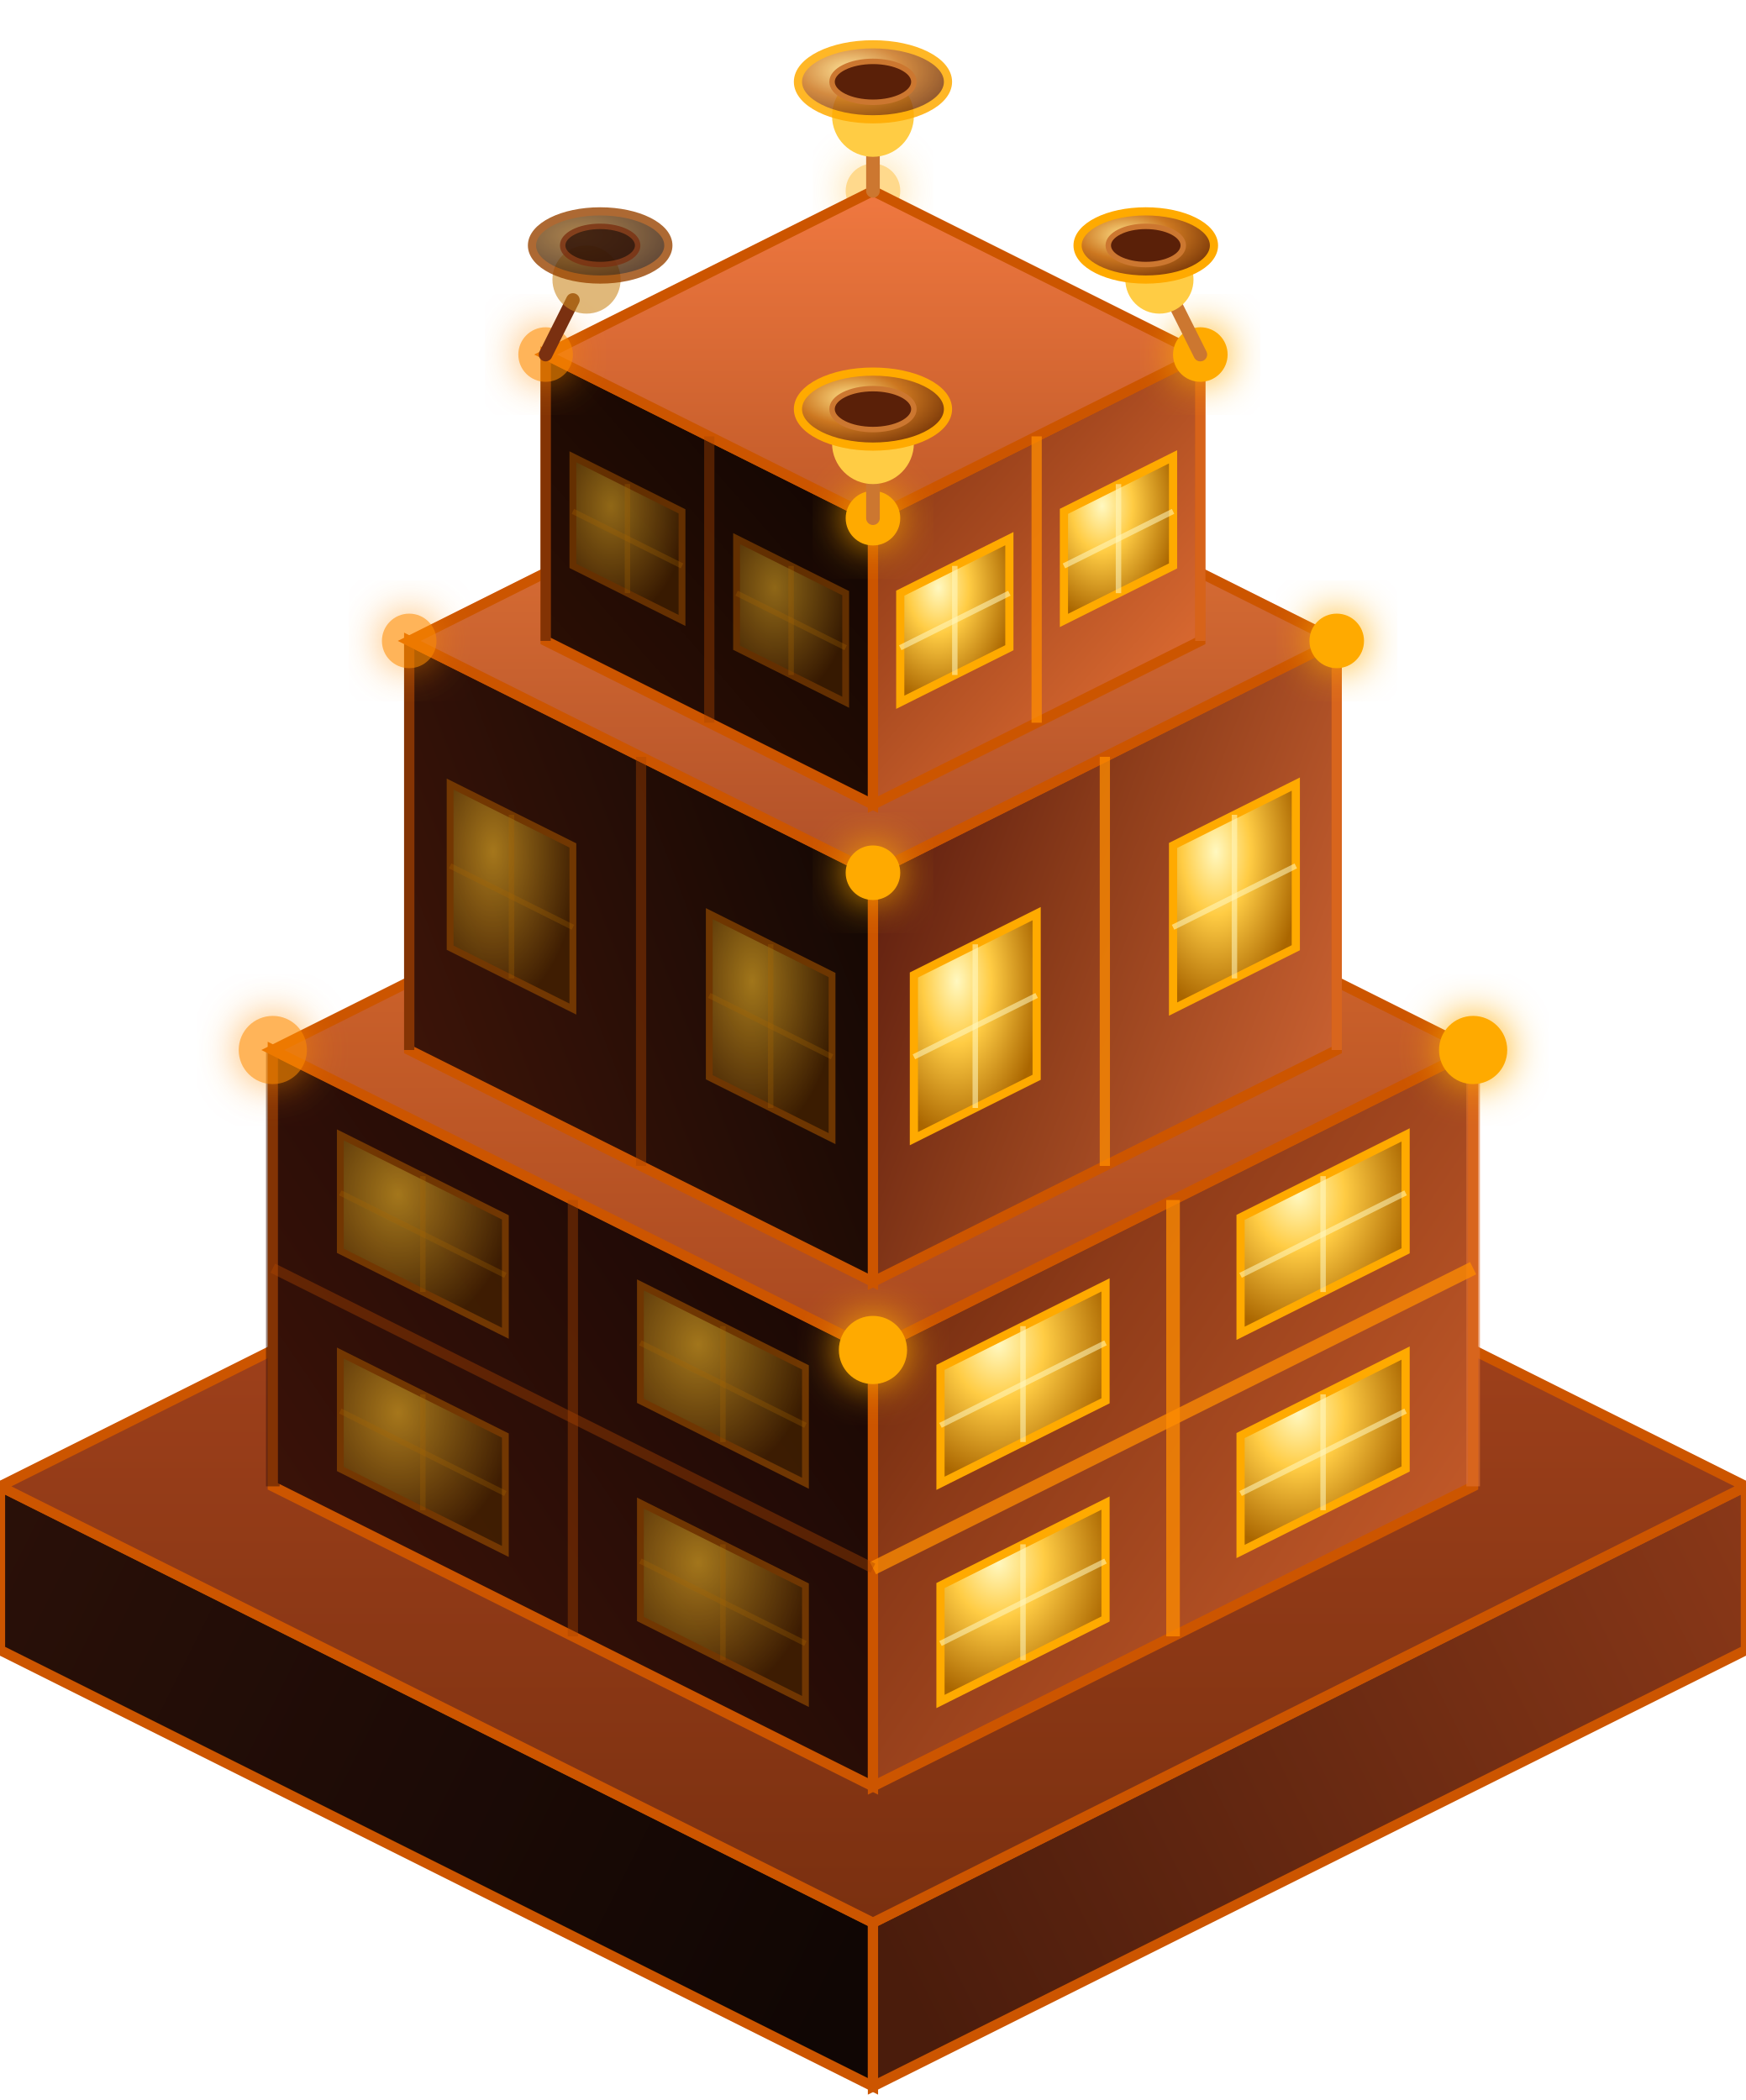
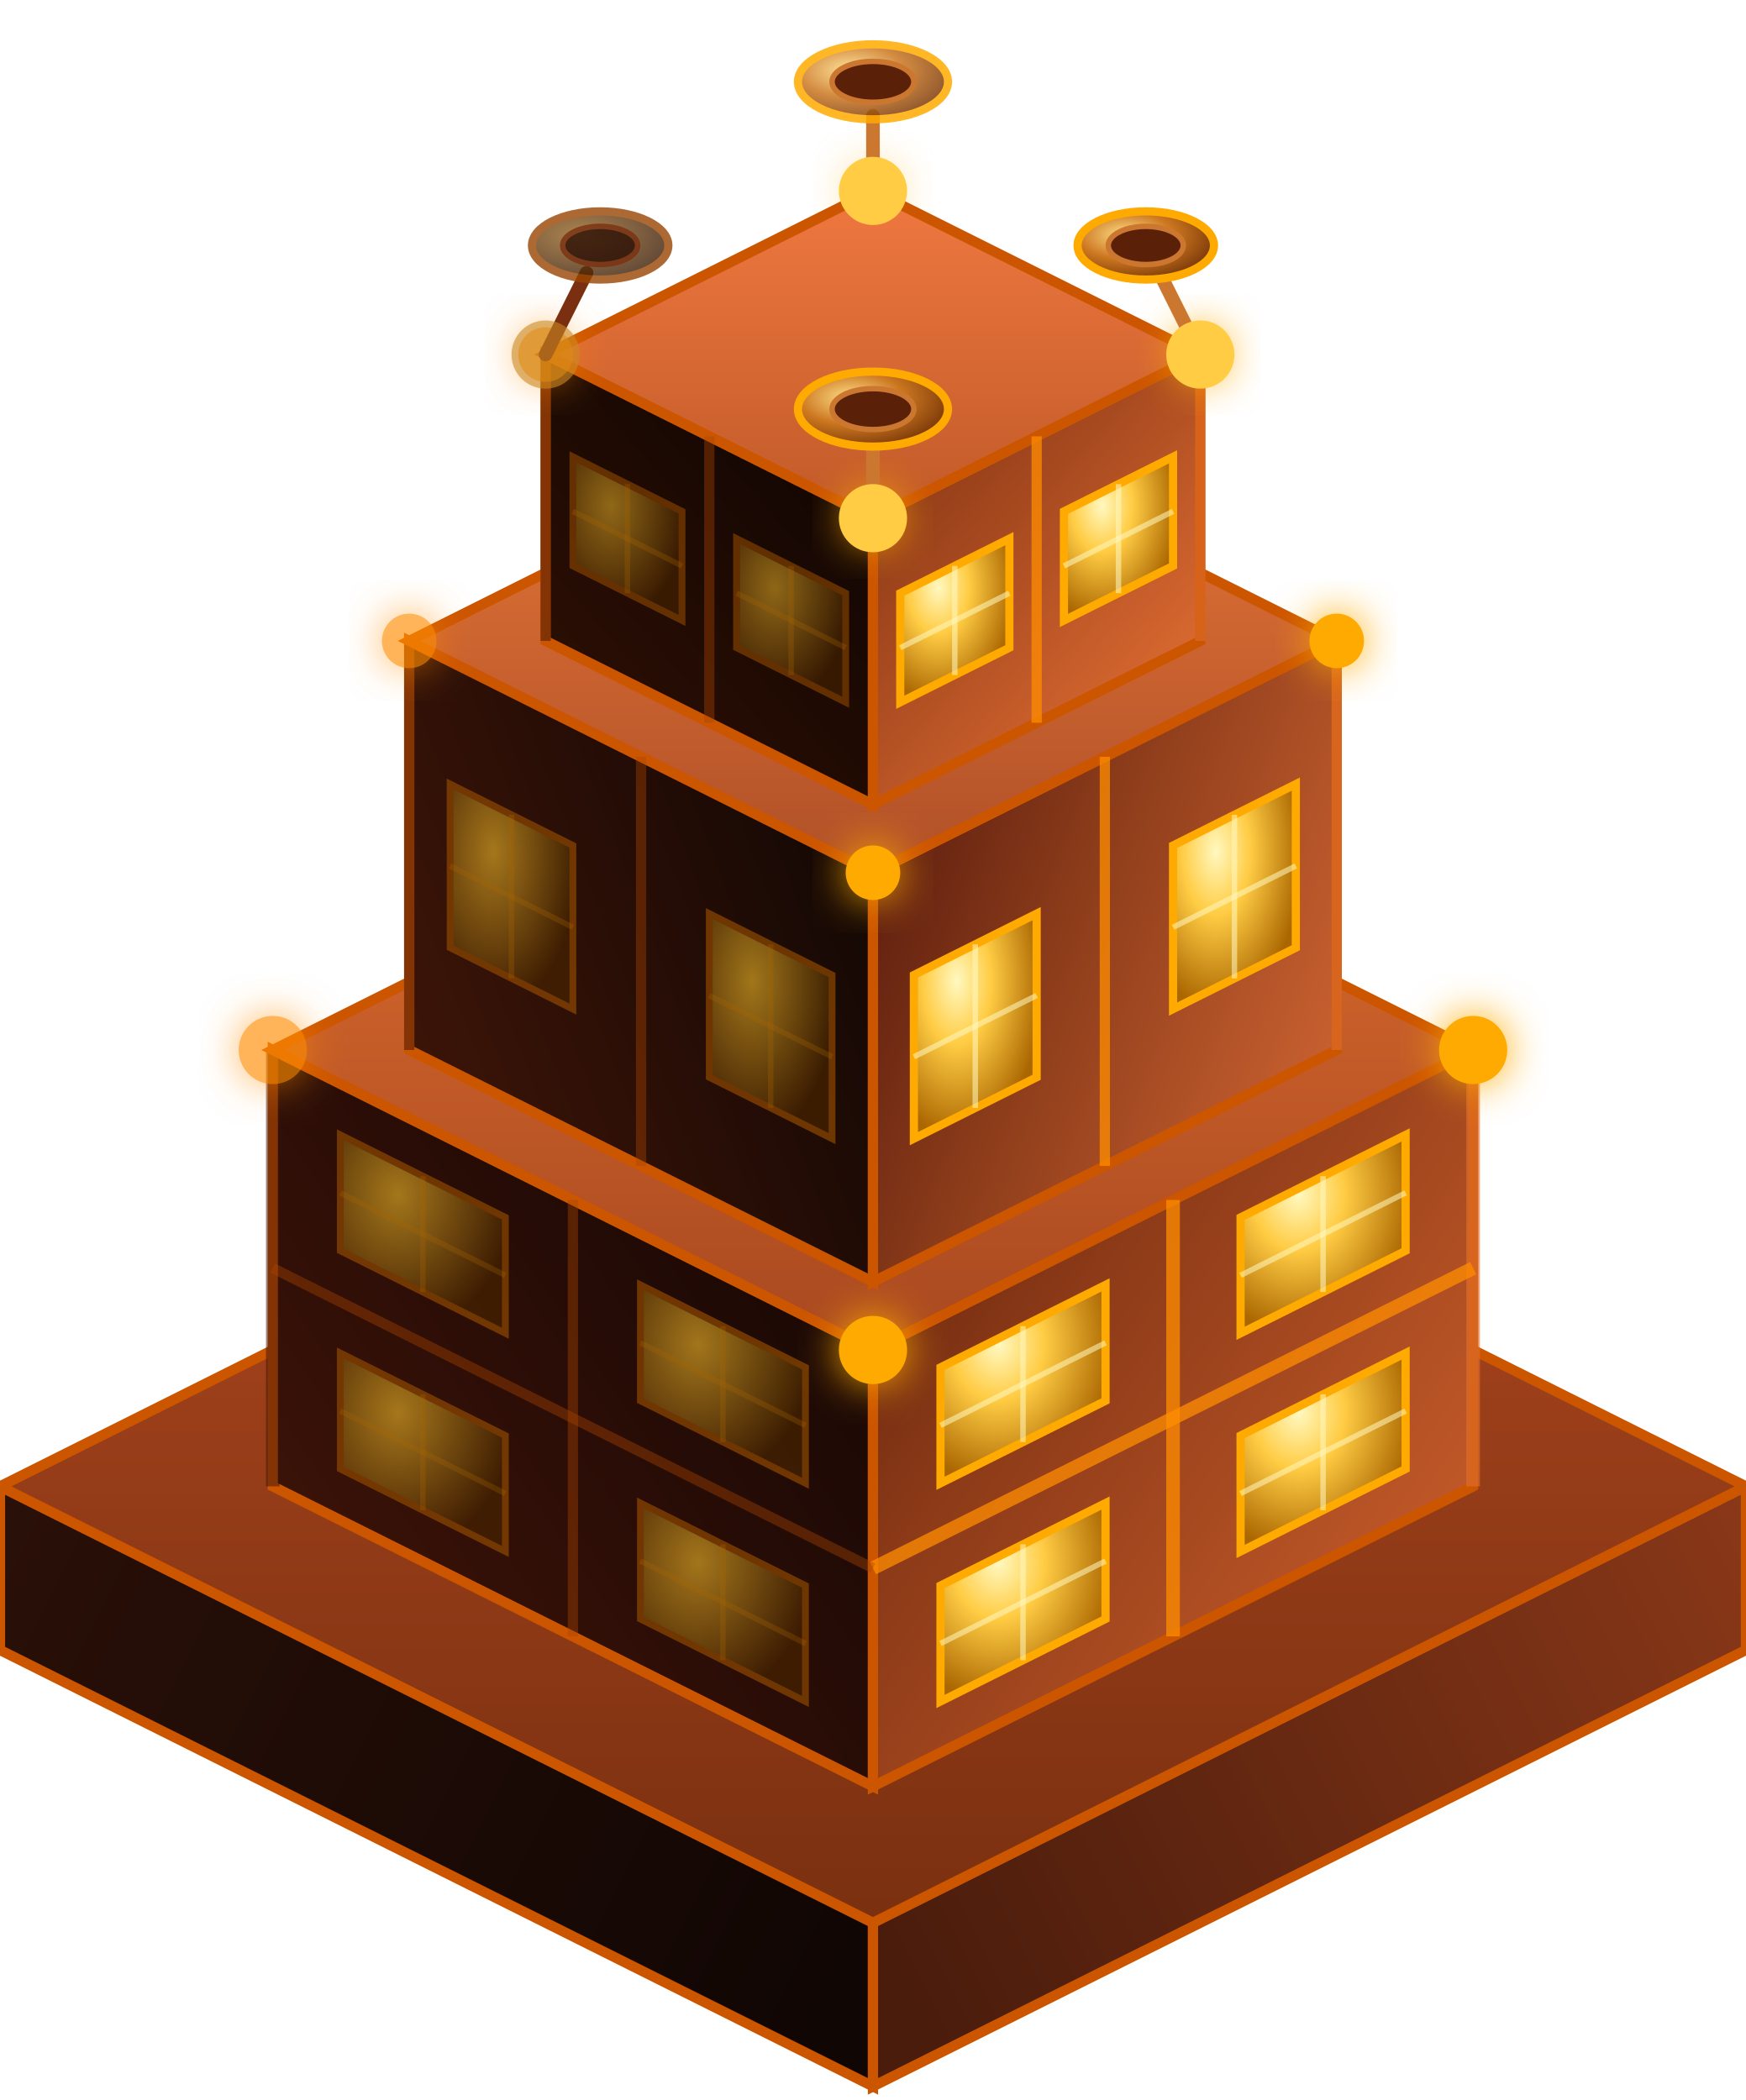
<svg xmlns="http://www.w3.org/2000/svg" viewBox="-128 -178 256 308" width="256" height="308">
  <defs>
    <linearGradient id="fR" gradientUnits="userSpaceOnUse" x1="128" y1="40" x2="0" y2="104">
      <stop offset="0%" stop-color="#8a3818" />
      <stop offset="100%" stop-color="#4a1c0c" />
    </linearGradient>
    <linearGradient id="fL" gradientUnits="userSpaceOnUse" x1="-128" y1="40" x2="0" y2="104">
      <stop offset="0%" stop-color="#2a1008" />
      <stop offset="100%" stop-color="#100604" />
    </linearGradient>
    <linearGradient id="fT" gradientUnits="userSpaceOnUse" x1="0" y1="-24" x2="0" y2="104">
      <stop offset="0%" stop-color="#b04820" />
      <stop offset="100%" stop-color="#7a3010" />
    </linearGradient>
    <linearGradient id="aR" gradientUnits="userSpaceOnUse" x1="88" y1="16" x2="0" y2="-44">
      <stop offset="0%" stop-color="#c05828" />
      <stop offset="60%" stop-color="#8c3a18" />
      <stop offset="100%" stop-color="#5c2008" />
    </linearGradient>
    <linearGradient id="aL" gradientUnits="userSpaceOnUse" x1="-88" y1="16" x2="0" y2="-44">
      <stop offset="0%" stop-color="#3a1208" />
      <stop offset="100%" stop-color="#120604" />
    </linearGradient>
    <linearGradient id="aT" gradientUnits="userSpaceOnUse" x1="0" y1="-92" x2="0" y2="-4">
      <stop offset="0%" stop-color="#e07030" />
      <stop offset="100%" stop-color="#a84820" />
    </linearGradient>
    <radialGradient id="winW" cx="35%" cy="30%" r="70%">
      <stop offset="0%" stop-color="#fff8c0" />
      <stop offset="40%" stop-color="#ffcc44" />
      <stop offset="100%" stop-color="#aa6600" />
    </radialGradient>
    <radialGradient id="winD" cx="35%" cy="30%" r="70%">
      <stop offset="0%" stop-color="#cc9922" />
      <stop offset="100%" stop-color="#442200" />
    </radialGradient>
    <linearGradient id="cR" gradientUnits="userSpaceOnUse" x1="48" y1="-24" x2="0" y2="-66">
      <stop offset="0%" stop-color="#d86830" />
      <stop offset="50%" stop-color="#a84a20" />
      <stop offset="100%" stop-color="#7c3010" />
    </linearGradient>
    <linearGradient id="cL" gradientUnits="userSpaceOnUse" x1="-48" y1="-24" x2="0" y2="-66">
      <stop offset="0%" stop-color="#2a0e04" />
      <stop offset="100%" stop-color="#0c0402" />
    </linearGradient>
    <linearGradient id="cT" gradientUnits="userSpaceOnUse" x1="0" y1="-90" x2="0" y2="-42">
      <stop offset="0%" stop-color="#f07840" />
      <stop offset="100%" stop-color="#c05a28" />
    </linearGradient>
    <radialGradient id="dishAmber" cx="35%" cy="35%" r="70%">
      <stop offset="0%" stop-color="#ffe088" />
      <stop offset="50%" stop-color="#cc7720" />
      <stop offset="100%" stop-color="#7a3808" />
    </radialGradient>
    <radialGradient id="dishAmberD" cx="35%" cy="35%" r="70%">
      <stop offset="0%" stop-color="#996622" />
      <stop offset="100%" stop-color="#3a1a04" />
    </radialGradient>
    <linearGradient id="bR" gradientUnits="userSpaceOnUse" x1="68" y1="-34" x2="0" y2="-60">
      <stop offset="0%" stop-color="#c86030" />
      <stop offset="60%" stop-color="#8c3c1a" />
      <stop offset="100%" stop-color="#602010" />
    </linearGradient>
    <linearGradient id="bL" gradientUnits="userSpaceOnUse" x1="-68" y1="-34" x2="0" y2="-60">
      <stop offset="0%" stop-color="#3c1408" />
      <stop offset="100%" stop-color="#140804" />
    </linearGradient>
    <linearGradient id="bT" gradientUnits="userSpaceOnUse" x1="0" y1="-128" x2="0" y2="-60">
      <stop offset="0%" stop-color="#e87838" />
      <stop offset="100%" stop-color="#b05028" />
    </linearGradient>
    <filter id="glow" x="-60%" y="-60%" width="220%" height="220%">
      <feGaussianBlur stdDeviation="3" result="blur" />
      <feMerge>
        <feMergeNode in="blur" />
        <feMergeNode in="SourceGraphic" />
      </feMerge>
    </filter>
  </defs>
  <polygon points="-128,64 0,128 0,104 -128,40" fill="url(#fL)" stroke="#cc5500" stroke-width="1.5" />
  <polygon points="128,64 0,128 0,104 128,40" fill="url(#fR)" stroke="#cc5500" stroke-width="1.5" />
  <polygon points="0,-24 128,40 0,104 -128,40" fill="url(#fT)" stroke="#cc5500" stroke-width="1.5" />
  <g transform="translate(0, 24)">
    <polygon points="-88,16 0,60 0,-4 -88,-48" fill="url(#aL)" stroke="#cc5500" stroke-width="1.5" />
    <line x1="-88" y1="16" x2="-88" y2="-48" stroke="#3a1208" stroke-width="2" opacity="0.5" />
    <polygon points="-78.1,13.45 -53.9,25.55 -53.9,8.55 -78.1,-3.55" fill="url(#winD)" stroke="#884400" stroke-width="1" opacity="0.75" />
    <line x1="-66" y1="2.5" x2="-66" y2="19.5" stroke="#aa6600" stroke-width="0.8" opacity="0.28" />
    <line x1="-78.1" y1="4.95" x2="-53.9" y2="17.05" stroke="#aa6600" stroke-width="0.8" opacity="0.28" />
    <polygon points="-34.1,35.45 -9.9,47.55 -9.9,30.55 -34.1,18.45" fill="url(#winD)" stroke="#884400" stroke-width="1" opacity="0.75" />
    <line x1="-22" y1="24.5" x2="-22" y2="41.5" stroke="#aa6600" stroke-width="0.8" opacity="0.28" />
    <line x1="-34.1" y1="26.95" x2="-9.9" y2="39.05" stroke="#aa6600" stroke-width="0.8" opacity="0.28" />
    <polygon points="-78.1,-18.55 -53.9,-6.45 -53.9,-23.45 -78.1,-35.55" fill="url(#winD)" stroke="#884400" stroke-width="1" opacity="0.75" />
    <line x1="-66" y1="-29.5" x2="-66" y2="-12.5" stroke="#aa6600" stroke-width="0.8" opacity="0.28" />
    <line x1="-78.1" y1="-27.05" x2="-53.9" y2="-14.95" stroke="#aa6600" stroke-width="0.8" opacity="0.28" />
    <polygon points="-34.1,3.45 -9.9,15.55 -9.9,-1.45 -34.1,-13.55" fill="url(#winD)" stroke="#884400" stroke-width="1" opacity="0.75" />
    <line x1="-22" y1="-7.5" x2="-22" y2="9.5" stroke="#aa6600" stroke-width="0.8" opacity="0.28" />
    <line x1="-34.1" y1="-5.05" x2="-9.9" y2="7.05" stroke="#aa6600" stroke-width="0.8" opacity="0.28" />
    <polygon points="88,16 0,60 0,-4 88,-48" fill="url(#aR)" stroke="#cc5500" stroke-width="1.5" />
    <line x1="88" y1="16" x2="88" y2="-48" stroke="#e07030" stroke-width="2" opacity="0.6" />
    <polygon points="78.1,13.45 53.9,25.55 53.9,8.55 78.1,-3.55" fill="url(#winW)" stroke="#ffaa00" stroke-width="1.2" />
    <line x1="66" y1="2.5" x2="66" y2="19.5" stroke="#fff8c0" stroke-width="0.8" opacity="0.55" />
    <line x1="78.1" y1="4.95" x2="53.9" y2="17.05" stroke="#fff8c0" stroke-width="0.8" opacity="0.55" />
    <polygon points="34.1,35.45 9.9,47.55 9.9,30.55 34.1,18.45" fill="url(#winW)" stroke="#ffaa00" stroke-width="1.2" />
    <line x1="22" y1="24.5" x2="22" y2="41.5" stroke="#fff8c0" stroke-width="0.8" opacity="0.55" />
    <line x1="34.1" y1="26.95" x2="9.9" y2="39.05" stroke="#fff8c0" stroke-width="0.8" opacity="0.55" />
    <polygon points="78.1,-18.55 53.9,-6.45 53.9,-23.45 78.1,-35.55" fill="url(#winW)" stroke="#ffaa00" stroke-width="1.2" />
    <line x1="66" y1="-29.5" x2="66" y2="-12.5" stroke="#fff8c0" stroke-width="0.8" opacity="0.55" />
    <line x1="78.1" y1="-27.05" x2="53.9" y2="-14.95" stroke="#fff8c0" stroke-width="0.8" opacity="0.55" />
    <polygon points="34.1,3.45 9.9,15.55 9.9,-1.45 34.1,-13.55" fill="url(#winW)" stroke="#ffaa00" stroke-width="1.2" />
    <line x1="22" y1="-7.5" x2="22" y2="9.5" stroke="#fff8c0" stroke-width="0.8" opacity="0.55" />
    <line x1="34.1" y1="-5.05" x2="9.9" y2="7.05" stroke="#fff8c0" stroke-width="0.8" opacity="0.55" />
    <polygon points="0,-92 88,-48 0,-4 -88,-48" fill="url(#aT)" stroke="#cc5500" stroke-width="1.5" />
    <line x1="44" y1="-26" x2="44" y2="38" stroke="#ff8c00" stroke-width="2" opacity="0.75" />
    <line x1="-44" y1="-26" x2="-44" y2="38" stroke="#aa4400" stroke-width="1.5" opacity="0.4" />
    <line x1="88" y1="-16" x2="0" y2="28" stroke="#ff8c00" stroke-width="2" opacity="0.75" />
    <line x1="0" y1="28" x2="-88" y2="-16" stroke="#aa4400" stroke-width="1.5" opacity="0.4" />
    <circle cx="88" cy="-48" r="5" fill="#ffaa00" filter="url(#glow)" />
    <circle cx="-88" cy="-48" r="5" fill="#ff8c00" filter="url(#glow)" opacity="0.65" />
    <circle cx="0" cy="-4" r="5" fill="#ffaa00" filter="url(#glow)" />
  </g>
  <g transform="translate(0, 10)">
    <polygon points="-68,-34 0,0 0,-60 -68,-94" fill="url(#bL)" stroke="#cc5500" stroke-width="1.5" />
    <line x1="-68" y1="-34" x2="-68" y2="-94" stroke="#3c1408" stroke-width="1.5" opacity="0.5" />
    <polygon points="-44,-40 -62,-49 -62,-73 -44,-64" fill="url(#winD)" stroke="#884400" stroke-width="1" opacity="0.75" />
    <line x1="-53" y1="-44.5" x2="-53" y2="-68.5" stroke="#aa6600" stroke-width="0.8" opacity="0.28" />
    <line x1="-44" y1="-52" x2="-62" y2="-61" stroke="#aa6600" stroke-width="0.8" opacity="0.28" />
    <polygon points="-6,-21 -24,-30 -24,-54 -6,-45" fill="url(#winD)" stroke="#884400" stroke-width="1" opacity="0.75" />
    <line x1="-15" y1="-25.5" x2="-15" y2="-49.5" stroke="#aa6600" stroke-width="0.8" opacity="0.28" />
    <line x1="-6" y1="-33" x2="-24" y2="-42" stroke="#aa6600" stroke-width="0.8" opacity="0.28" />
    <polygon points="68,-34 0,0 0,-60 68,-94" fill="url(#bR)" stroke="#cc5500" stroke-width="1.5" />
    <line x1="68" y1="-34" x2="68" y2="-94" stroke="#e07030" stroke-width="1.5" opacity="0.6" />
    <polygon points="44,-40 62,-49 62,-73 44,-64" fill="url(#winW)" stroke="#ffaa00" stroke-width="1.2" />
    <line x1="53" y1="-44.5" x2="53" y2="-68.5" stroke="#fff8c0" stroke-width="0.8" opacity="0.55" />
    <line x1="44" y1="-52" x2="62" y2="-61" stroke="#fff8c0" stroke-width="0.8" opacity="0.55" />
    <polygon points="6,-21 24,-30 24,-54 6,-45" fill="url(#winW)" stroke="#ffaa00" stroke-width="1.2" />
    <line x1="15" y1="-25.5" x2="15" y2="-49.5" stroke="#fff8c0" stroke-width="0.8" opacity="0.55" />
    <line x1="6" y1="-33" x2="24" y2="-42" stroke="#fff8c0" stroke-width="0.8" opacity="0.55" />
    <circle cx="0" cy="-128" r="4" fill="#ffaa00" filter="url(#glow)" opacity="0.45" />
    <polygon points="0,-128 68,-94 0,-60 -68,-94" fill="url(#bT)" stroke="#cc5500" stroke-width="1.5" />
    <line x1="34" y1="-77" x2="34" y2="-17" stroke="#ff8c00" stroke-width="1.5" opacity="0.75" />
    <line x1="-34" y1="-77" x2="-34" y2="-17" stroke="#aa4400" stroke-width="1.5" opacity="0.4" />
    <circle cx="68" cy="-94" r="4" fill="#ffaa00" filter="url(#glow)" />
    <circle cx="-68" cy="-94" r="4" fill="#ff8c00" filter="url(#glow)" opacity="0.65" />
    <circle cx="0" cy="-60" r="4" fill="#ffaa00" filter="url(#glow)" />
  </g>
  <g transform="translate(0, -60)">
    <polygon points="-48,-24 0,0 0,-42 -48,-66" fill="url(#cL)" stroke="#cc5500" stroke-width="1.5" />
    <line x1="-48" y1="-24" x2="-48" y2="-66" stroke="#3a1208" stroke-width="1.5" opacity="0.5" />
    <polygon points="-44,-35 -28,-27 -28,-43 -44,-51" fill="url(#winD)" stroke="#884400" stroke-width="1" opacity="0.65" />
    <line x1="-36" y1="-47" x2="-36" y2="-31" stroke="#aa6600" stroke-width="0.8" opacity="0.28" />
    <line x1="-44" y1="-43" x2="-28" y2="-35" stroke="#aa6600" stroke-width="0.8" opacity="0.28" />
    <polygon points="-20,-23 -4,-15 -4,-31 -20,-39" fill="url(#winD)" stroke="#884400" stroke-width="1" opacity="0.65" />
    <line x1="-12" y1="-35" x2="-12" y2="-19" stroke="#aa6600" stroke-width="0.8" opacity="0.28" />
    <line x1="-20" y1="-31" x2="-4" y2="-23" stroke="#aa6600" stroke-width="0.8" opacity="0.28" />
    <polygon points="48,-24 0,0 0,-42 48,-66" fill="url(#cR)" stroke="#cc5500" stroke-width="1.5" />
    <line x1="48" y1="-24" x2="48" y2="-66" stroke="#e07030" stroke-width="1.5" opacity="0.55" />
    <polygon points="44,-35 28,-27 28,-43 44,-51" fill="url(#winW)" stroke="#ffaa00" stroke-width="1.2" />
    <line x1="36" y1="-47" x2="36" y2="-31" stroke="#fff8c0" stroke-width="0.8" opacity="0.55" />
    <line x1="44" y1="-43" x2="28" y2="-35" stroke="#fff8c0" stroke-width="0.8" opacity="0.55" />
    <polygon points="20,-23 4,-15 4,-31 20,-39" fill="url(#winW)" stroke="#ffaa00" stroke-width="1.2" />
    <line x1="12" y1="-35" x2="12" y2="-19" stroke="#fff8c0" stroke-width="0.8" opacity="0.55" />
    <line x1="20" y1="-31" x2="4" y2="-23" stroke="#fff8c0" stroke-width="0.8" opacity="0.55" />
    <circle cx="0" cy="-90" r="4" fill="#ffaa00" filter="url(#glow)" opacity="0.45" />
    <polygon points="0,-90 48,-66 0,-42 -48,-66" fill="url(#cT)" stroke="#cc5500" stroke-width="1.5" />
    <line x1="24" y1="-54" x2="24" y2="-12" stroke="#ff8c00" stroke-width="1.5" opacity="0.75" />
    <line x1="-24" y1="-54" x2="-24" y2="-12" stroke="#aa4400" stroke-width="1.5" opacity="0.4" />
    <circle cx="48" cy="-66" r="4" fill="#ffaa00" filter="url(#glow)" />
    <circle cx="-48" cy="-66" r="4" fill="#ff8c00" filter="url(#glow)" opacity="0.65" />
    <circle cx="0" cy="-42" r="4" fill="#ffaa00" filter="url(#glow)" />
  </g>
  <g transform="translate(0, -60)">
-     <line x1="0" y1="-90" x2="0" y2="-97" stroke="#cc7730" stroke-width="2" stroke-linecap="round" />
-     <circle cx="0" cy="-101" r="6" fill="#ffcc44" />
+     <line x1="0" y1="-90" x2="0" y2="-101" stroke="#cc7730" stroke-width="2" stroke-linecap="round" />
+     <circle cx="0" cy="-90" r="5" fill="#ffcc44" />
    <ellipse cx="0" cy="-106" rx="11" ry="5.5" fill="url(#dishAmber)" stroke="#ffaa00" stroke-width="1.2" opacity="0.85" />
    <ellipse cx="0" cy="-106" rx="6" ry="3" fill="#5a2008" stroke="#cc7730" stroke-width="0.8" />
-     <line x1="48" y1="-66" x2="44" y2="-74" stroke="#cc7730" stroke-width="2" stroke-linecap="round" />
-     <circle cx="42" cy="-77" r="5" fill="#ffcc44" />
+     <line x1="48" y1="-66" x2="42" y2="-78" stroke="#cc7730" stroke-width="2" stroke-linecap="round" />
+     <circle cx="48" cy="-66" r="5" fill="#ffcc44" />
    <ellipse cx="40" cy="-82" rx="10" ry="5" fill="url(#dishAmber)" stroke="#ffaa00" stroke-width="1.2" />
    <ellipse cx="40" cy="-82" rx="5.5" ry="2.8" fill="#5a2008" stroke="#cc7730" stroke-width="0.8" />
-     <line x1="-48" y1="-66" x2="-44" y2="-74" stroke="#7a3010" stroke-width="2" stroke-linecap="round" />
-     <circle cx="-42" cy="-77" r="5" fill="#cc8822" opacity="0.6" />
+     <line x1="-48" y1="-66" x2="-42" y2="-78" stroke="#7a3010" stroke-width="2" stroke-linecap="round" />
+     <circle cx="-48" cy="-66" r="5" fill="#cc8822" opacity="0.6" />
    <ellipse cx="-40" cy="-82" rx="10" ry="5" fill="url(#dishAmberD)" stroke="#994400" stroke-width="1.2" opacity="0.8" />
    <ellipse cx="-40" cy="-82" rx="5.5" ry="2.8" fill="#2a0e04" stroke="#7a3010" stroke-width="0.8" opacity="0.8" />
-     <line x1="0" y1="-42" x2="0" y2="-49" stroke="#cc7730" stroke-width="2" stroke-linecap="round" />
-     <circle cx="0" cy="-53" r="6" fill="#ffcc44" />
+     <line x1="0" y1="-42" x2="0" y2="-53" stroke="#cc7730" stroke-width="2" stroke-linecap="round" />
+     <circle cx="0" cy="-42" r="5" fill="#ffcc44" />
    <ellipse cx="0" cy="-58" rx="11" ry="5.5" fill="url(#dishAmber)" stroke="#ffaa00" stroke-width="1.2" />
    <ellipse cx="0" cy="-58" rx="6" ry="3" fill="#5a2008" stroke="#cc7730" stroke-width="0.8" />
  </g>
</svg>
